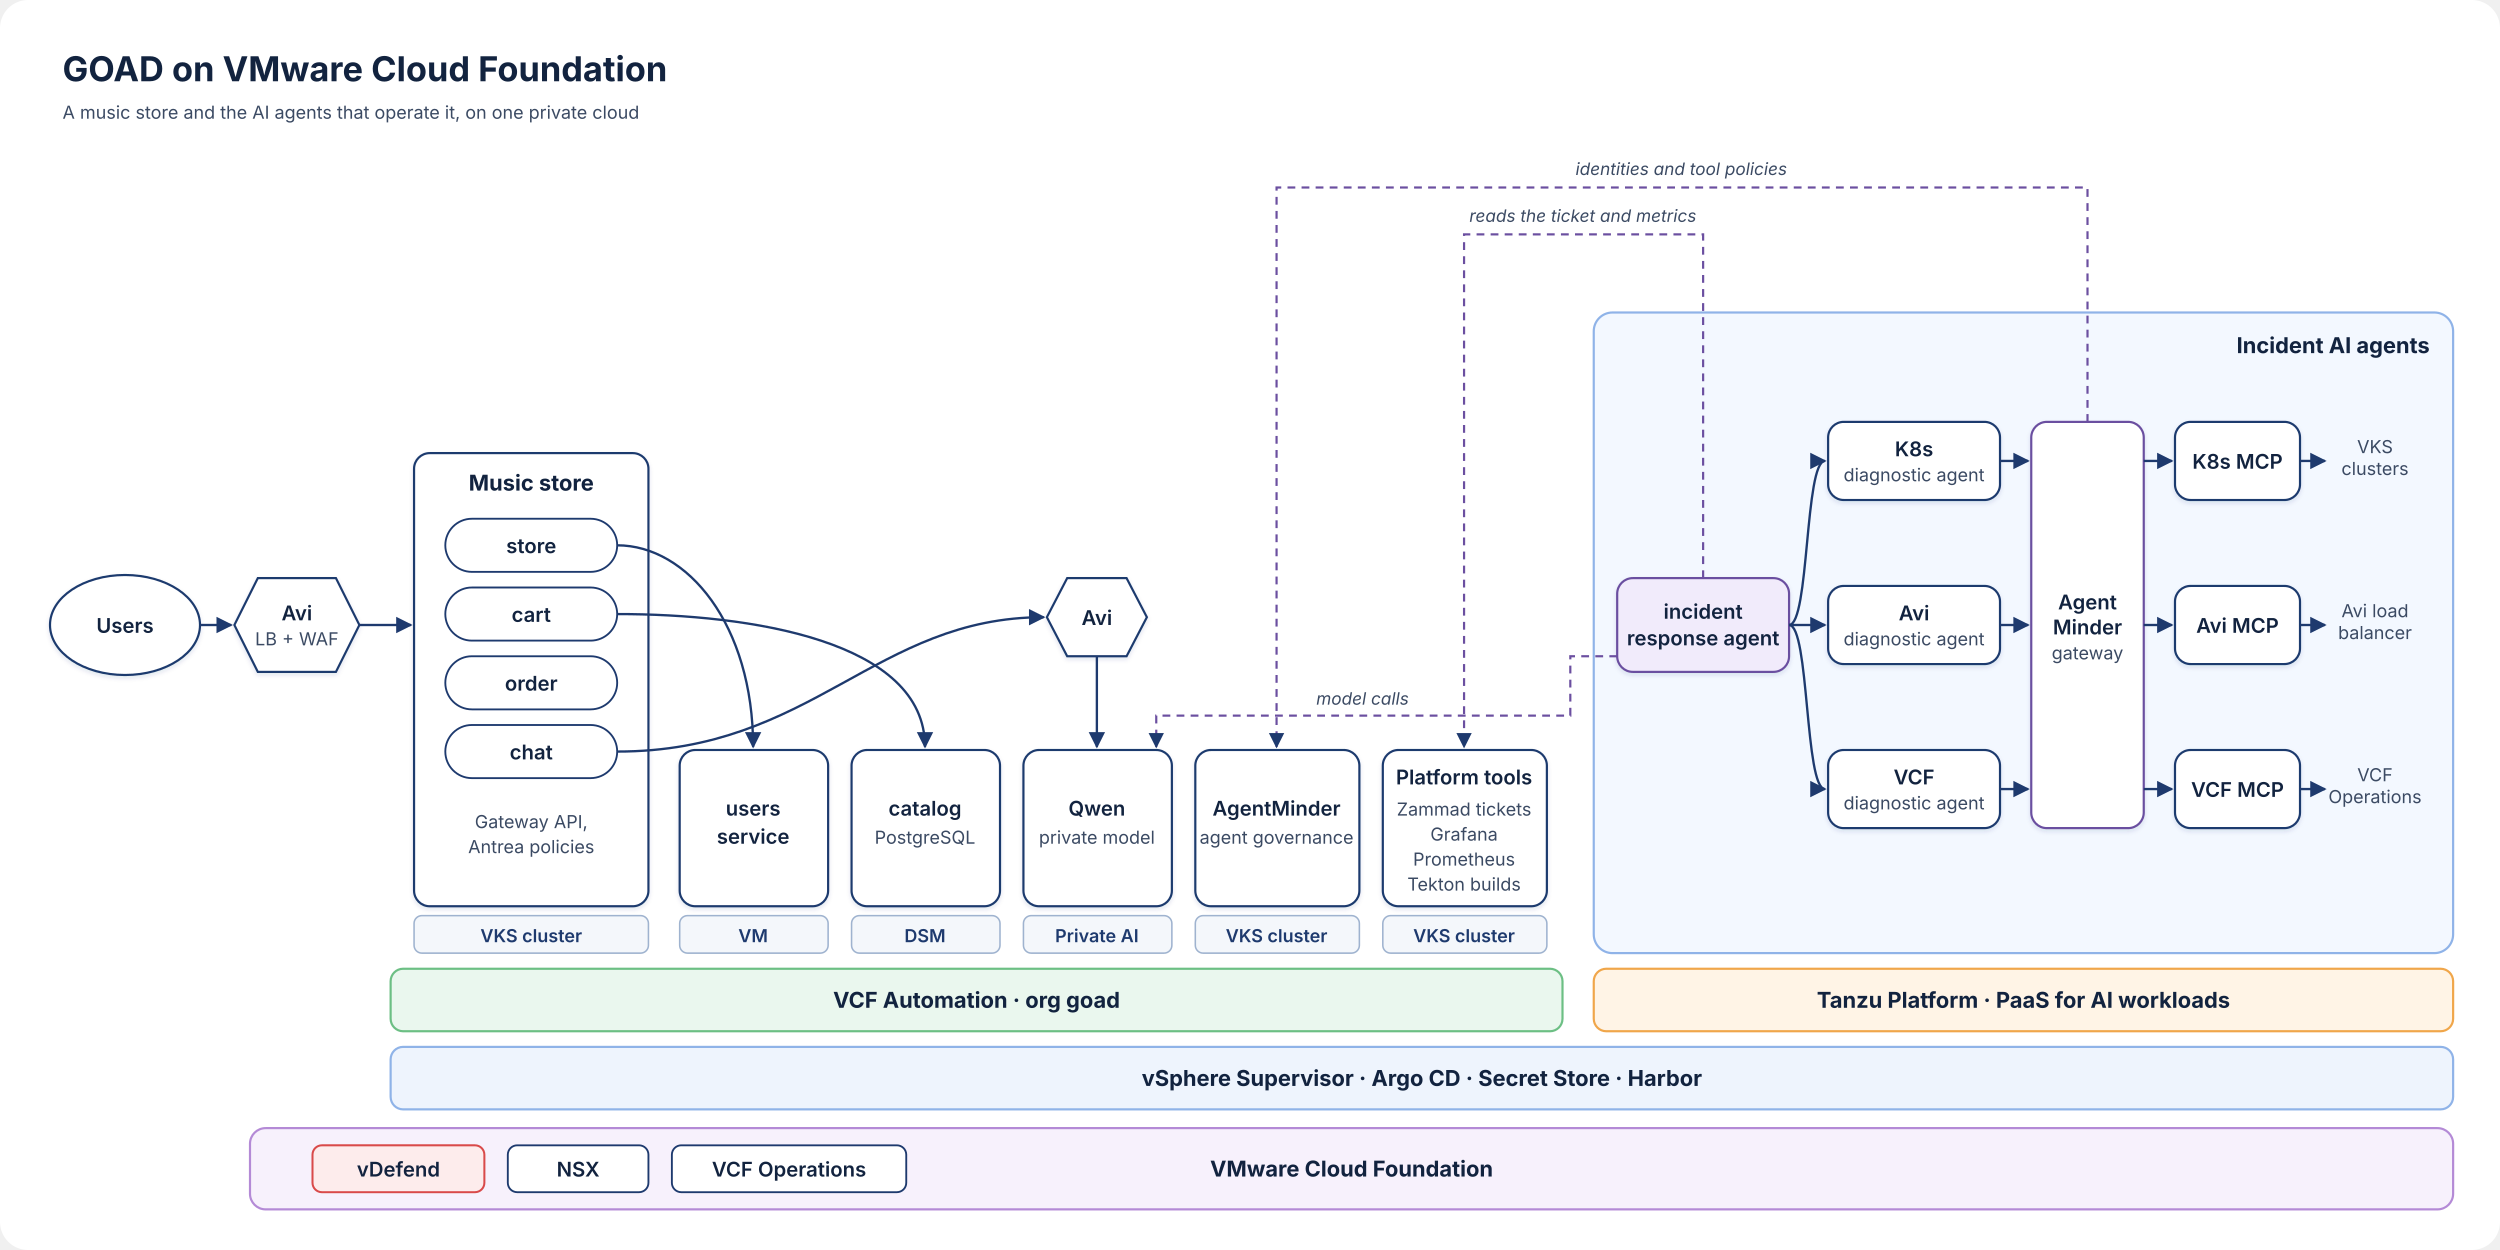
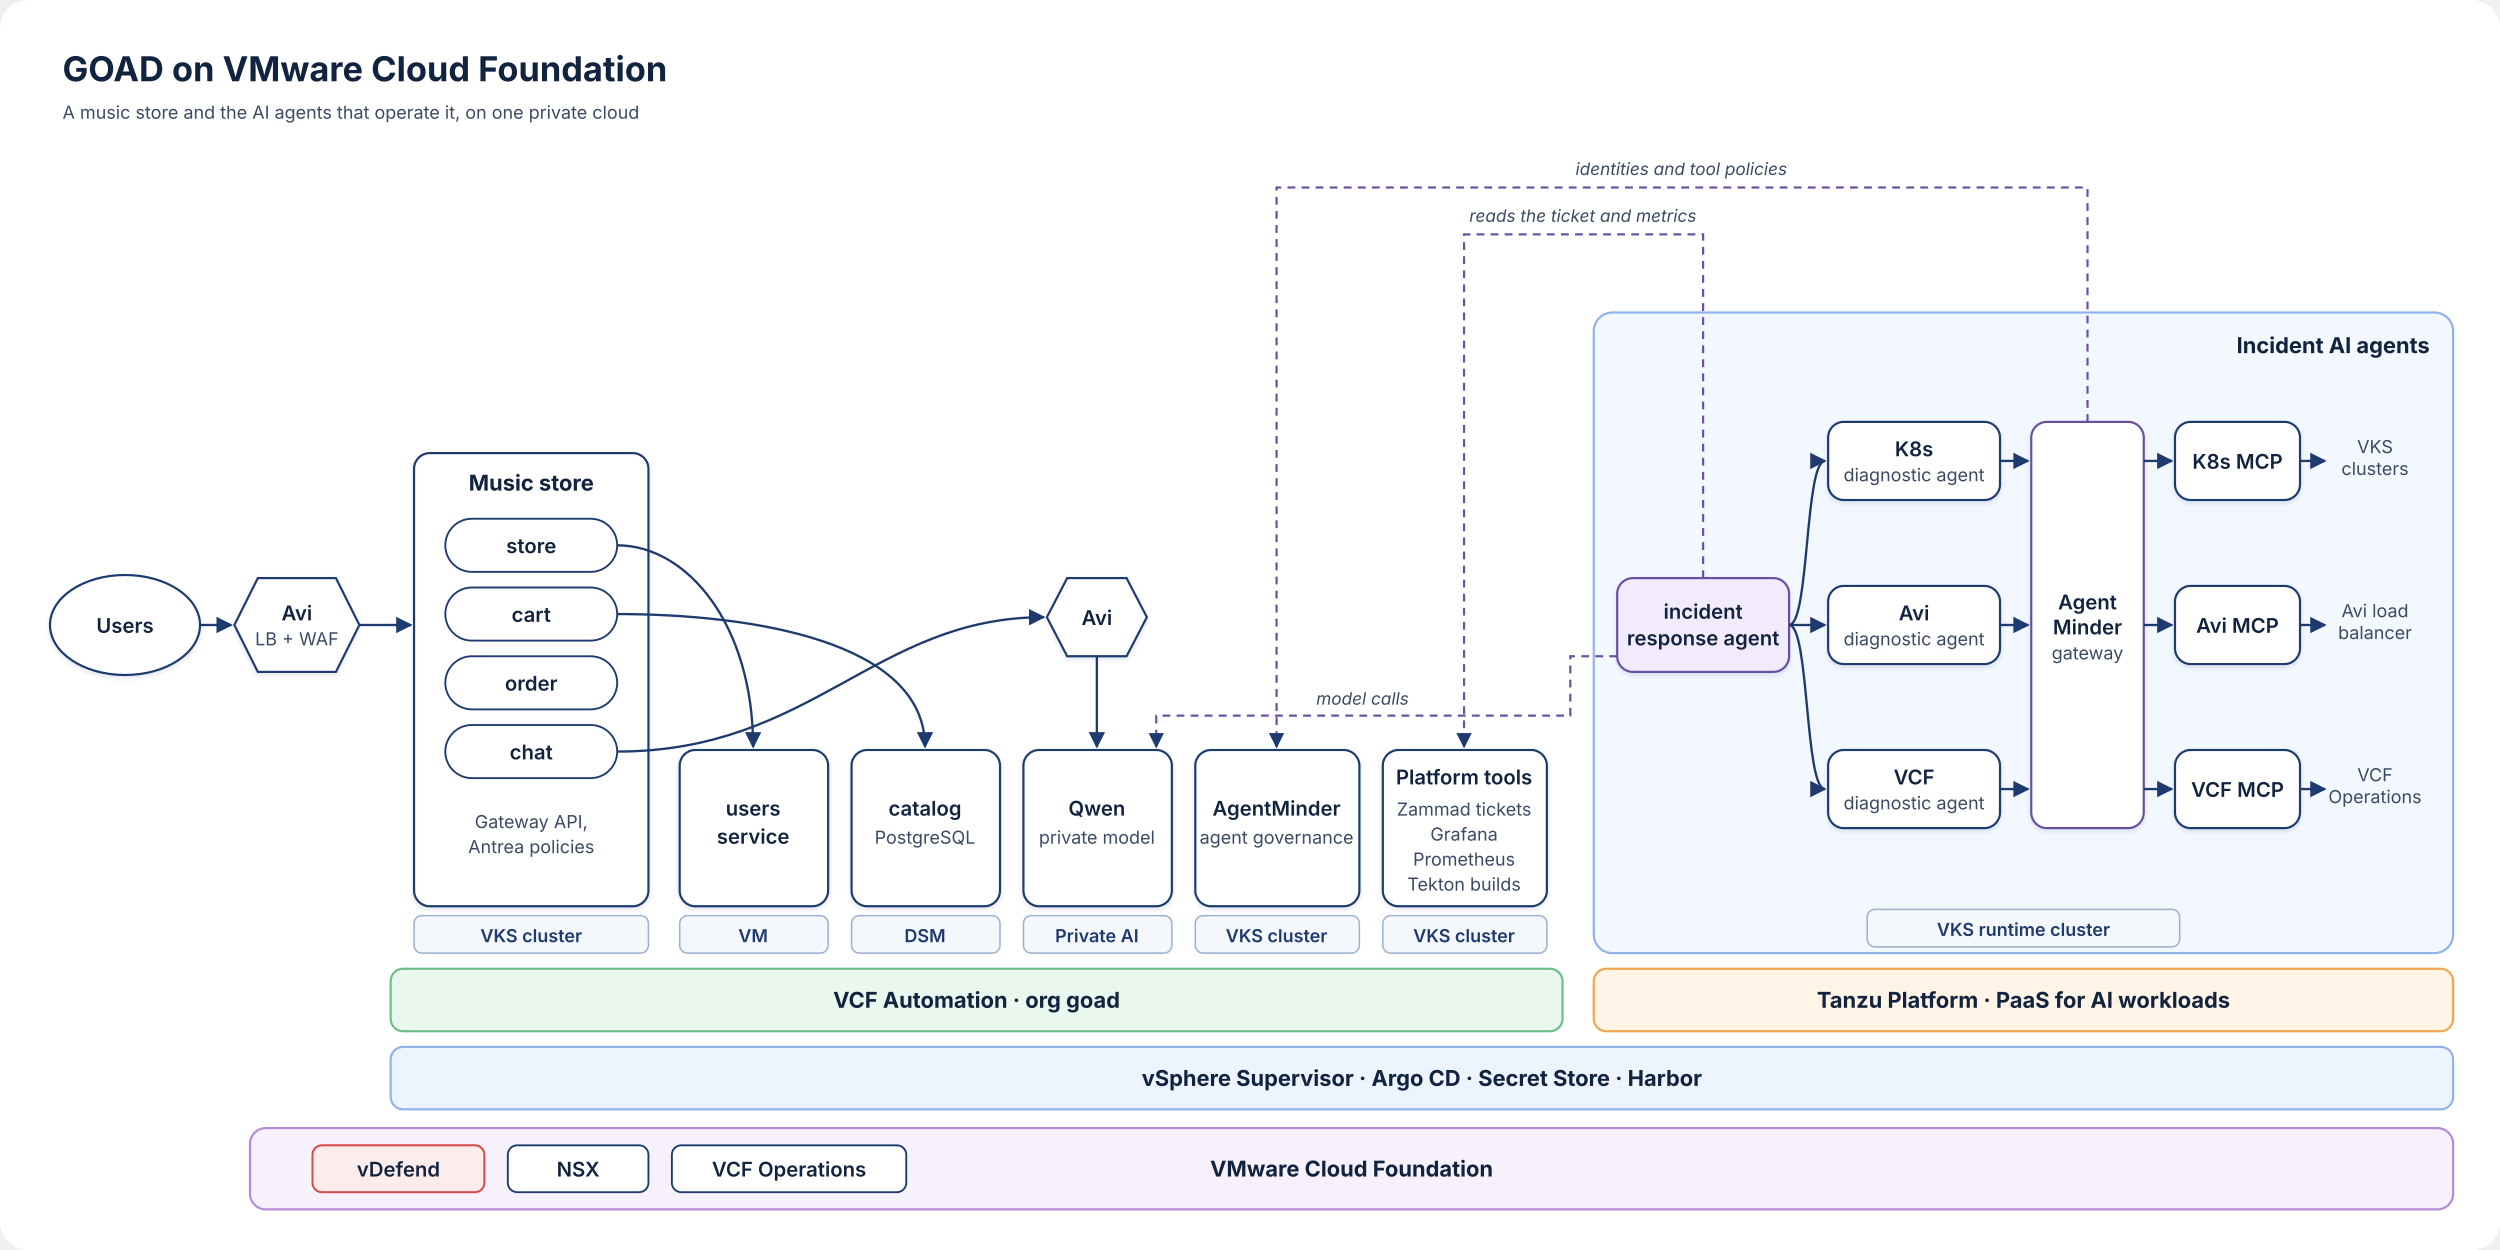
<svg xmlns="http://www.w3.org/2000/svg" viewBox="0 0 1600 800" width="1600" height="800" font-family="Inter, 'Segoe UI', Helvetica, Arial, sans-serif">
  <defs>
    <marker id="arrow" viewBox="0 0 10 10" refX="9" refY="5" markerWidth="7" markerHeight="7" orient="auto-start-reverse">
      <path d="M0,0 L10,5 L0,10 z" fill="#1e3a6e" />
    </marker>
    <filter id="shadow" x="-10%" y="-10%" width="120%" height="130%">
      <feDropShadow dx="0" dy="1.5" stdDeviation="1.5" flood-color="#1e3a6e" flood-opacity="0.12" />
    </filter>
    <style>
      .box { fill: #ffffff; stroke: #1e3a6e; stroke-width: 1.4; filter: url(#shadow); }
      .pill { fill: #ffffff; stroke: #1e3a6e; stroke-width: 1.2; }
      .title { font-size: 14px; font-weight: 700; fill: #12233f; }
      .label { font-size: 13px; font-weight: 600; fill: #12233f; }
      .small { font-size: 11.5px; fill: #3b4a63; }
      .tag { font-size: 11.5px; font-weight: 600; fill: #1e3a6e; }
      .edge { fill: none; stroke: #1e3a6e; stroke-width: 1.5; marker-end: url(#arrow); }
      .dash { fill: none; stroke: #6b4fa0; stroke-width: 1.4; stroke-dasharray: 5 4; marker-end: url(#arrow); }
      .edgetext { font-size: 11px; fill: #3b4a63; font-style: italic; }
    </style>
  </defs>
  <rect x="0" y="0" width="1600" height="800" rx="18" fill="#ffffff" />
  <text x="40" y="52" font-size="22" font-weight="700" fill="#12233f">GOAD on VMware Cloud Foundation</text>
  <text x="40" y="76" class="small">A music store and the AI agents that operate it, on one private cloud</text>
  <rect x="160" y="722" width="1410" height="52" rx="10" fill="#f7f1fc" stroke="#b48ad6" stroke-width="1.4" />
  <text x="865" y="753" text-anchor="middle" class="title">VMware Cloud Foundation</text>
  <rect x="200" y="733" width="110" height="30" rx="6" fill="#fdecec" stroke="#d94a4a" stroke-width="1.3" />
  <text x="255" y="753" text-anchor="middle" class="label" fill="#b42323">vDefend</text>
  <rect x="325" y="733" width="90" height="30" rx="6" class="pill" />
  <text x="370" y="753" text-anchor="middle" class="label">NSX</text>
  <rect x="430" y="733" width="150" height="30" rx="6" class="pill" />
  <text x="505" y="753" text-anchor="middle" class="label">VCF Operations</text>
  <rect x="250" y="670" width="1320" height="40" rx="8" fill="#eef4fd" stroke="#8fb3e8" stroke-width="1.4" />
  <text x="910" y="695" text-anchor="middle" class="title">vSphere Supervisor  ·  Argo CD  ·  Secret Store  ·  Harbor</text>
  <rect x="250" y="620" width="750" height="40" rx="8" fill="#eaf7ee" stroke="#6cbf84" stroke-width="1.4" />
  <text x="625" y="645" text-anchor="middle" class="title">VCF Automation  ·  org goad</text>
  <rect x="1020" y="620" width="550" height="40" rx="8" fill="#fff4e6" stroke="#f0a64a" stroke-width="1.4" />
  <text x="1295" y="645" text-anchor="middle" class="title">Tanzu Platform  ·  PaaS for AI workloads</text>
  <ellipse cx="80" cy="400" rx="48" ry="32" class="box" />
  <text x="80" y="405" text-anchor="middle" class="label">Users</text>
  <polygon points="150,400 165,370 215,370 230,400 215,430 165,430" class="box" />
  <text x="190" y="397" text-anchor="middle" class="label">Avi</text>
  <text x="190" y="413" text-anchor="middle" class="small">LB + WAF</text>
  <path d="M128,400 L148,400" class="edge" />
  <path d="M230,400 L263,400" class="edge" />
  <rect x="265" y="290" width="150" height="290" rx="10" class="box" />
  <text x="340" y="314" text-anchor="middle" class="title">Music store</text>
  <rect x="285" y="332" width="110" height="34" rx="17" class="pill" />
  <text x="340" y="354" text-anchor="middle" class="label">store</text>
  <rect x="285" y="376" width="110" height="34" rx="17" class="pill" />
  <text x="340" y="398" text-anchor="middle" class="label">cart</text>
  <rect x="285" y="420" width="110" height="34" rx="17" class="pill" />
  <text x="340" y="442" text-anchor="middle" class="label">order</text>
  <rect x="285" y="464" width="110" height="34" rx="17" class="pill" />
  <text x="340" y="486" text-anchor="middle" class="label">chat</text>
  <text x="340" y="530" text-anchor="middle" class="small">Gateway API,</text>
  <text x="340" y="546" text-anchor="middle" class="small">Antrea policies</text>
  <rect x="265" y="586" width="150" height="24" rx="5" fill="#f4f7fb" stroke="#9fb3cf" />
  <text x="340" y="603" text-anchor="middle" class="tag">VKS cluster</text>
  <rect x="435" y="480" width="95" height="100" rx="10" class="box" />
  <text x="482" y="522" text-anchor="middle" class="label">users</text>
  <text x="482" y="540" text-anchor="middle" class="label">service</text>
  <rect x="435" y="586" width="95" height="24" rx="5" fill="#f4f7fb" stroke="#9fb3cf" />
  <text x="482" y="603" text-anchor="middle" class="tag">VM</text>
  <rect x="545" y="480" width="95" height="100" rx="10" class="box" />
  <text x="592" y="522" text-anchor="middle" class="label">catalog</text>
  <text x="592" y="540" text-anchor="middle" class="small">PostgreSQL</text>
  <rect x="545" y="586" width="95" height="24" rx="5" fill="#f4f7fb" stroke="#9fb3cf" />
  <text x="592" y="603" text-anchor="middle" class="tag">DSM</text>
  <rect x="655" y="480" width="95" height="100" rx="10" class="box" />
  <text x="702" y="522" text-anchor="middle" class="label">Qwen</text>
  <text x="702" y="540" text-anchor="middle" class="small">private model</text>
  <rect x="655" y="586" width="95" height="24" rx="5" fill="#f4f7fb" stroke="#9fb3cf" />
  <text x="702" y="603" text-anchor="middle" class="tag">Private AI</text>
  <polygon points="670,395 683,370 721,370 734,395 721,420 683,420" class="box" />
  <text x="702" y="400" text-anchor="middle" class="label">Avi</text>
  <path d="M702,420 L702,478" class="edge" />
  <rect x="765" y="480" width="105" height="100" rx="10" class="box" />
  <text x="817" y="522" text-anchor="middle" class="label">AgentMinder</text>
  <text x="817" y="540" text-anchor="middle" class="small">agent governance</text>
  <rect x="765" y="586" width="105" height="24" rx="5" fill="#f4f7fb" stroke="#9fb3cf" />
  <text x="817" y="603" text-anchor="middle" class="tag">VKS cluster</text>
  <rect x="885" y="480" width="105" height="100" rx="10" class="box" />
  <text x="937" y="502" text-anchor="middle" class="label">Platform tools</text>
  <text x="937" y="522" text-anchor="middle" class="small">Zammad tickets</text>
  <text x="937" y="538" text-anchor="middle" class="small">Grafana</text>
  <text x="937" y="554" text-anchor="middle" class="small">Prometheus</text>
  <text x="937" y="570" text-anchor="middle" class="small">Tekton builds</text>
  <rect x="885" y="586" width="105" height="24" rx="5" fill="#f4f7fb" stroke="#9fb3cf" />
  <text x="937" y="603" text-anchor="middle" class="tag">VKS cluster</text>
  <path d="M395,349 C440,349 482,400 482,478" class="edge" />
  <path d="M395,393 C480,393 592,410 592,478" class="edge" />
  <path d="M395,481 C520,481 560,395 668,395" class="edge" />
  <rect x="1020" y="200" width="550" height="410" rx="12" fill="#f3f8ff" stroke="#8fb3e8" stroke-width="1.4" />
  <text x="1555" y="226" text-anchor="end" class="title">Incident AI agents</text>
  <rect x="1035" y="370" width="110" height="60" rx="10" fill="#f1ebfb" stroke="#6b4fa0" stroke-width="1.4" filter="url(#shadow)" />
  <text x="1090" y="396" text-anchor="middle" class="label">incident</text>
  <text x="1090" y="413" text-anchor="middle" class="label">response agent</text>
  <rect x="1170" y="270" width="110" height="50" rx="10" class="box" />
  <text x="1225" y="292" text-anchor="middle" class="label">K8s</text>
  <text x="1225" y="308" text-anchor="middle" class="small">diagnostic agent</text>
  <rect x="1170" y="375" width="110" height="50" rx="10" class="box" />
  <text x="1225" y="397" text-anchor="middle" class="label">Avi</text>
  <text x="1225" y="413" text-anchor="middle" class="small">diagnostic agent</text>
  <rect x="1170" y="480" width="110" height="50" rx="10" class="box" />
  <text x="1225" y="502" text-anchor="middle" class="label">VCF</text>
  <text x="1225" y="518" text-anchor="middle" class="small">diagnostic agent</text>
  <path d="M1145,400 C1158,400 1155,295 1168,295" class="edge" />
  <path d="M1145,400 L1168,400" class="edge" />
  <path d="M1145,400 C1158,400 1155,505 1168,505" class="edge" />
  <rect x="1300" y="270" width="72" height="260" rx="10" fill="#ffffff" stroke="#6b4fa0" stroke-width="1.4" filter="url(#shadow)" />
  <text x="1336" y="390" text-anchor="middle" class="label">Agent</text>
  <text x="1336" y="406" text-anchor="middle" class="label">Minder</text>
  <text x="1336" y="422" text-anchor="middle" class="small">gateway</text>
  <path d="M1280,295 L1298,295" class="edge" />
  <path d="M1280,400 L1298,400" class="edge" />
  <path d="M1280,505 L1298,505" class="edge" />
  <rect x="1392" y="270" width="80" height="50" rx="10" class="box" />
  <text x="1432" y="300" text-anchor="middle" class="label">K8s MCP</text>
  <rect x="1392" y="375" width="80" height="50" rx="10" class="box" />
  <text x="1432" y="405" text-anchor="middle" class="label">Avi MCP</text>
  <rect x="1392" y="480" width="80" height="50" rx="10" class="box" />
  <text x="1432" y="510" text-anchor="middle" class="label">VCF MCP</text>
  <path d="M1372,295 L1390,295" class="edge" />
  <path d="M1372,400 L1390,400" class="edge" />
  <path d="M1372,505 L1390,505" class="edge" />
  <text x="1520" y="290" text-anchor="middle" class="small">VKS</text>
  <text x="1520" y="304" text-anchor="middle" class="small">clusters</text>
  <text x="1520" y="395" text-anchor="middle" class="small">Avi load</text>
  <text x="1520" y="409" text-anchor="middle" class="small">balancer</text>
  <text x="1520" y="500" text-anchor="middle" class="small">VCF</text>
  <text x="1520" y="514" text-anchor="middle" class="small">Operations</text>
  <path d="M1472,295 L1488,295" class="edge" />
  <path d="M1472,400 L1488,400" class="edge" />
  <path d="M1472,505 L1488,505" class="edge" />
  <path d="M1090,370 L1090,150 L937,150 L937,478" class="dash" />
  <text x="1013" y="142" text-anchor="middle" class="edgetext">reads the ticket and metrics</text>
  <path d="M1336,270 L1336,120 L817,120 L817,478" class="dash" />
  <text x="1076" y="112" text-anchor="middle" class="edgetext">identities and tool policies</text>
  <path d="M1035,420 L1005,420 L1005,458 L740,458 L740,478" class="dash" />
  <text x="872" y="451" text-anchor="middle" class="edgetext">model calls</text>
+   <rect x="1195" y="582" width="200" height="24" rx="5" fill="#f4f7fb" stroke="#9fb3cf" />
+   <text x="1295" y="599" text-anchor="middle" class="tag">VKS runtime cluster</text>
</svg>
